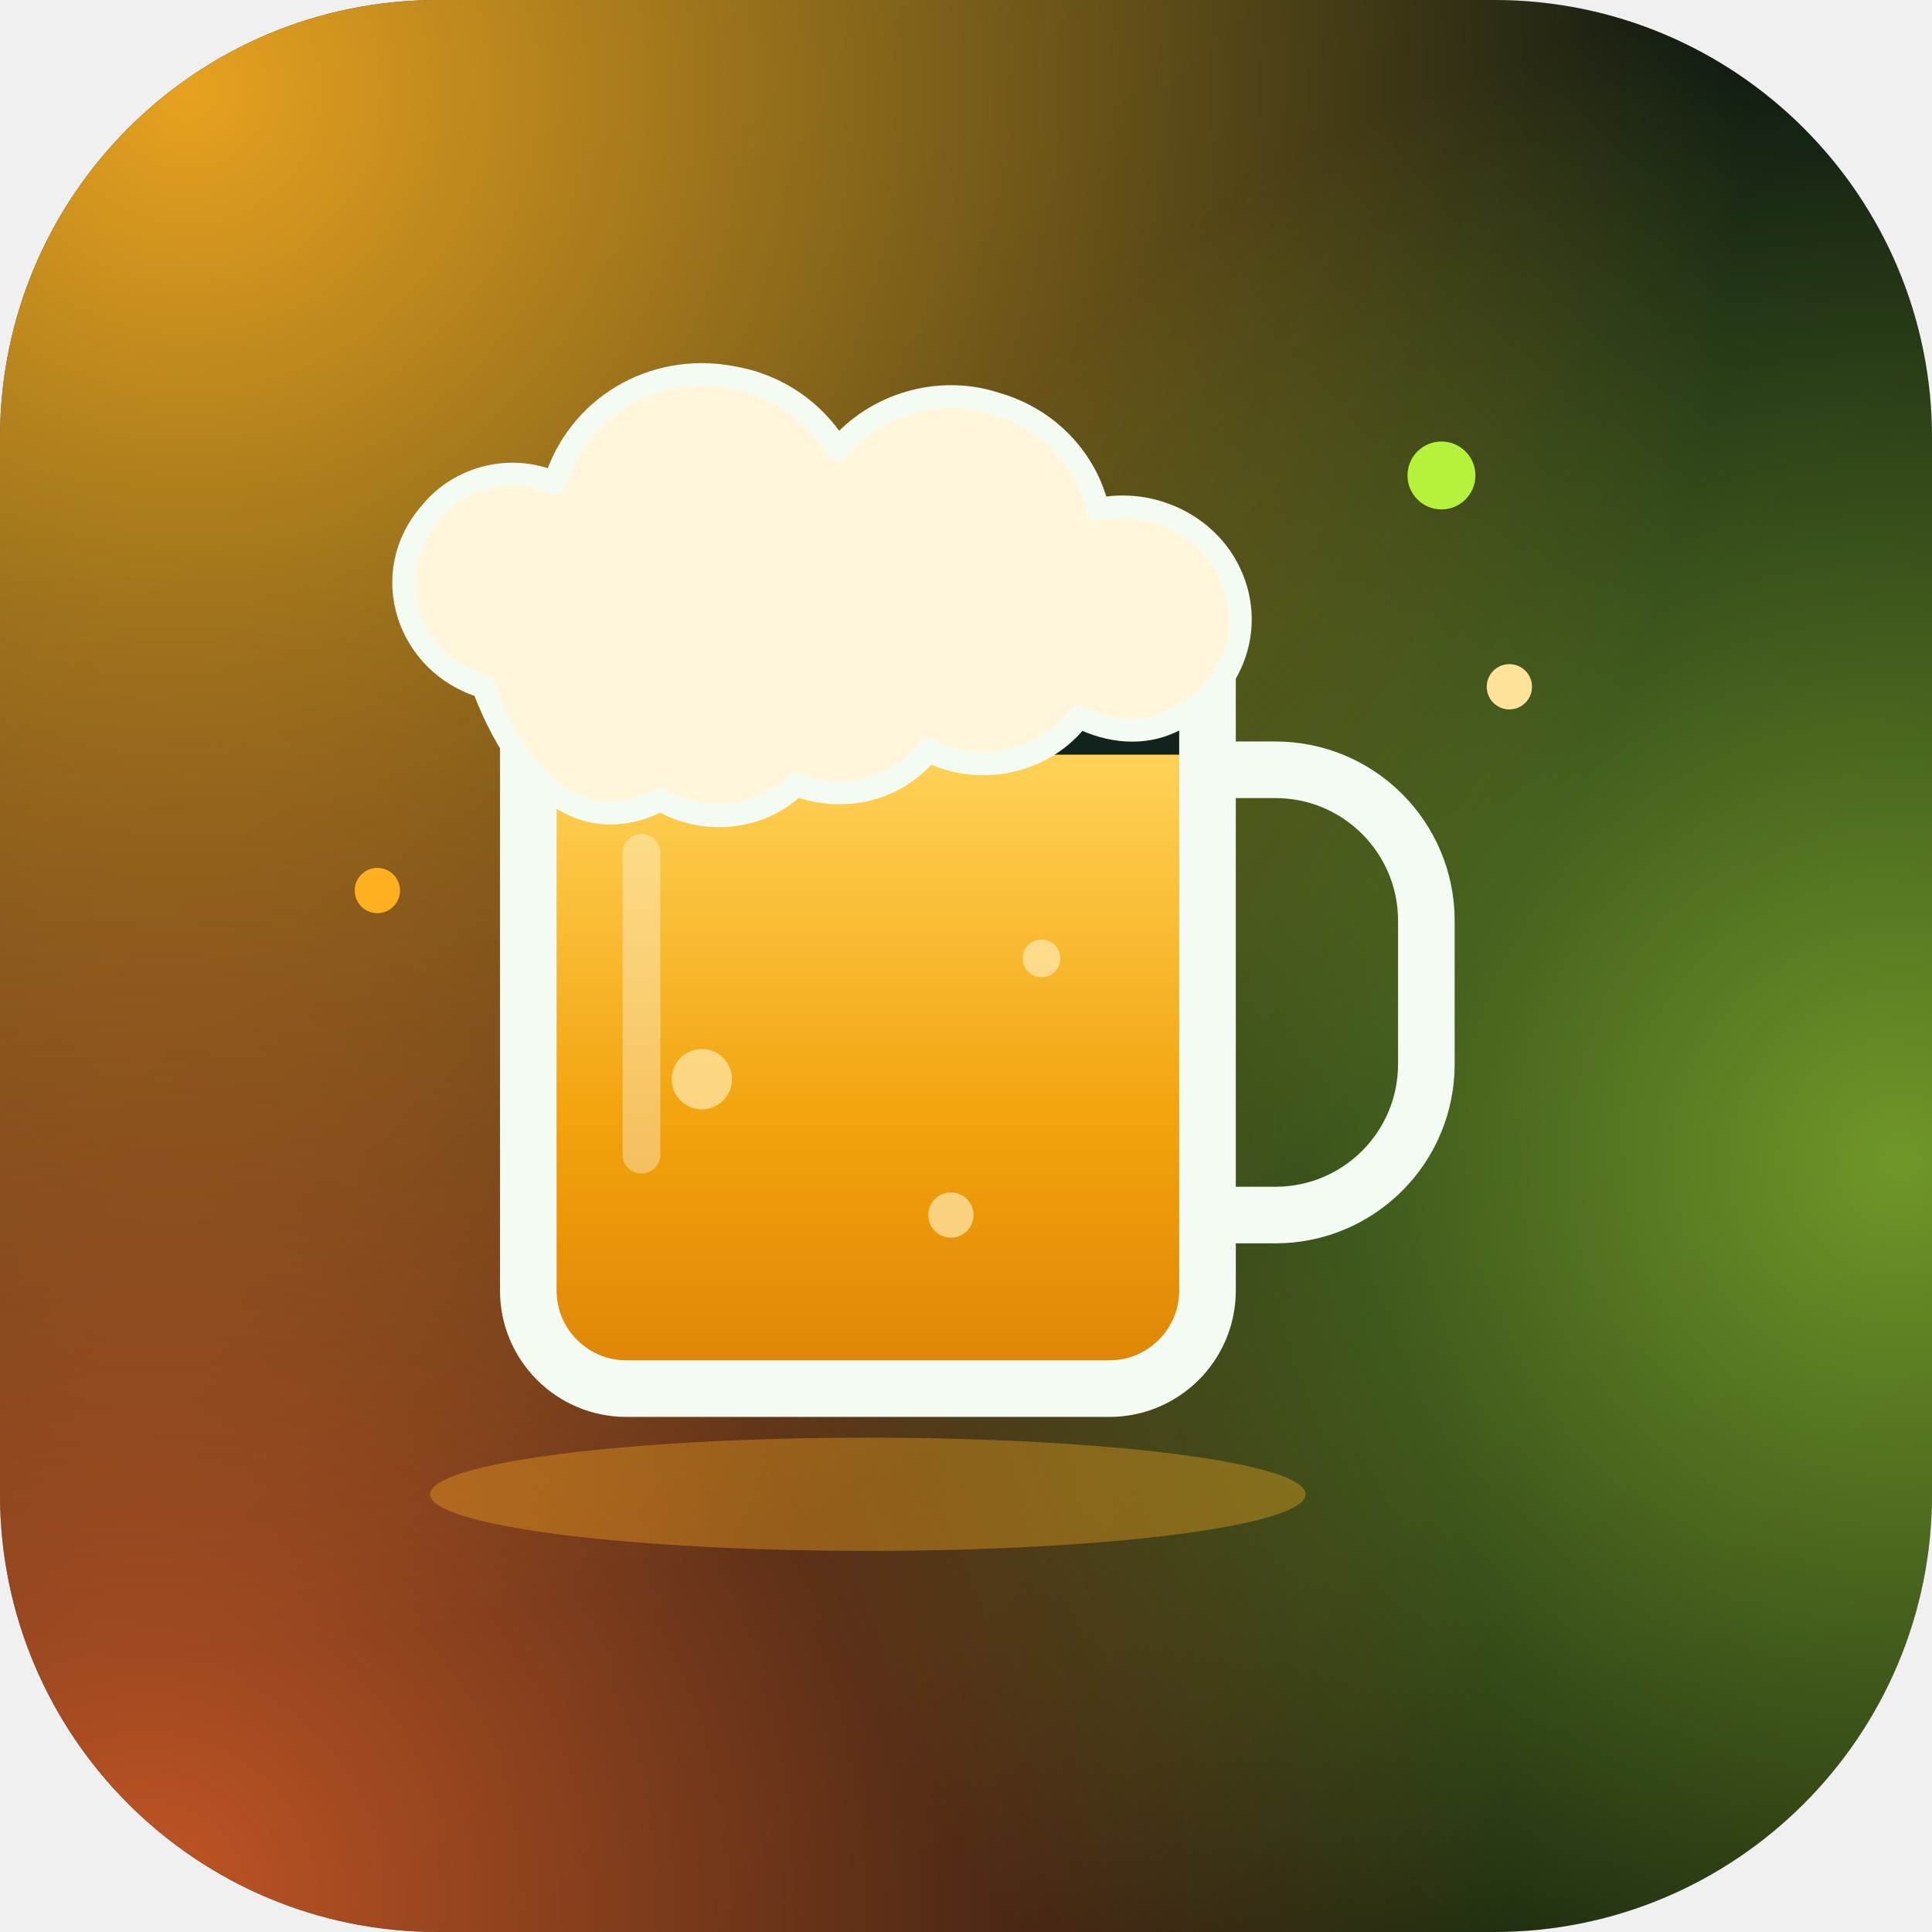
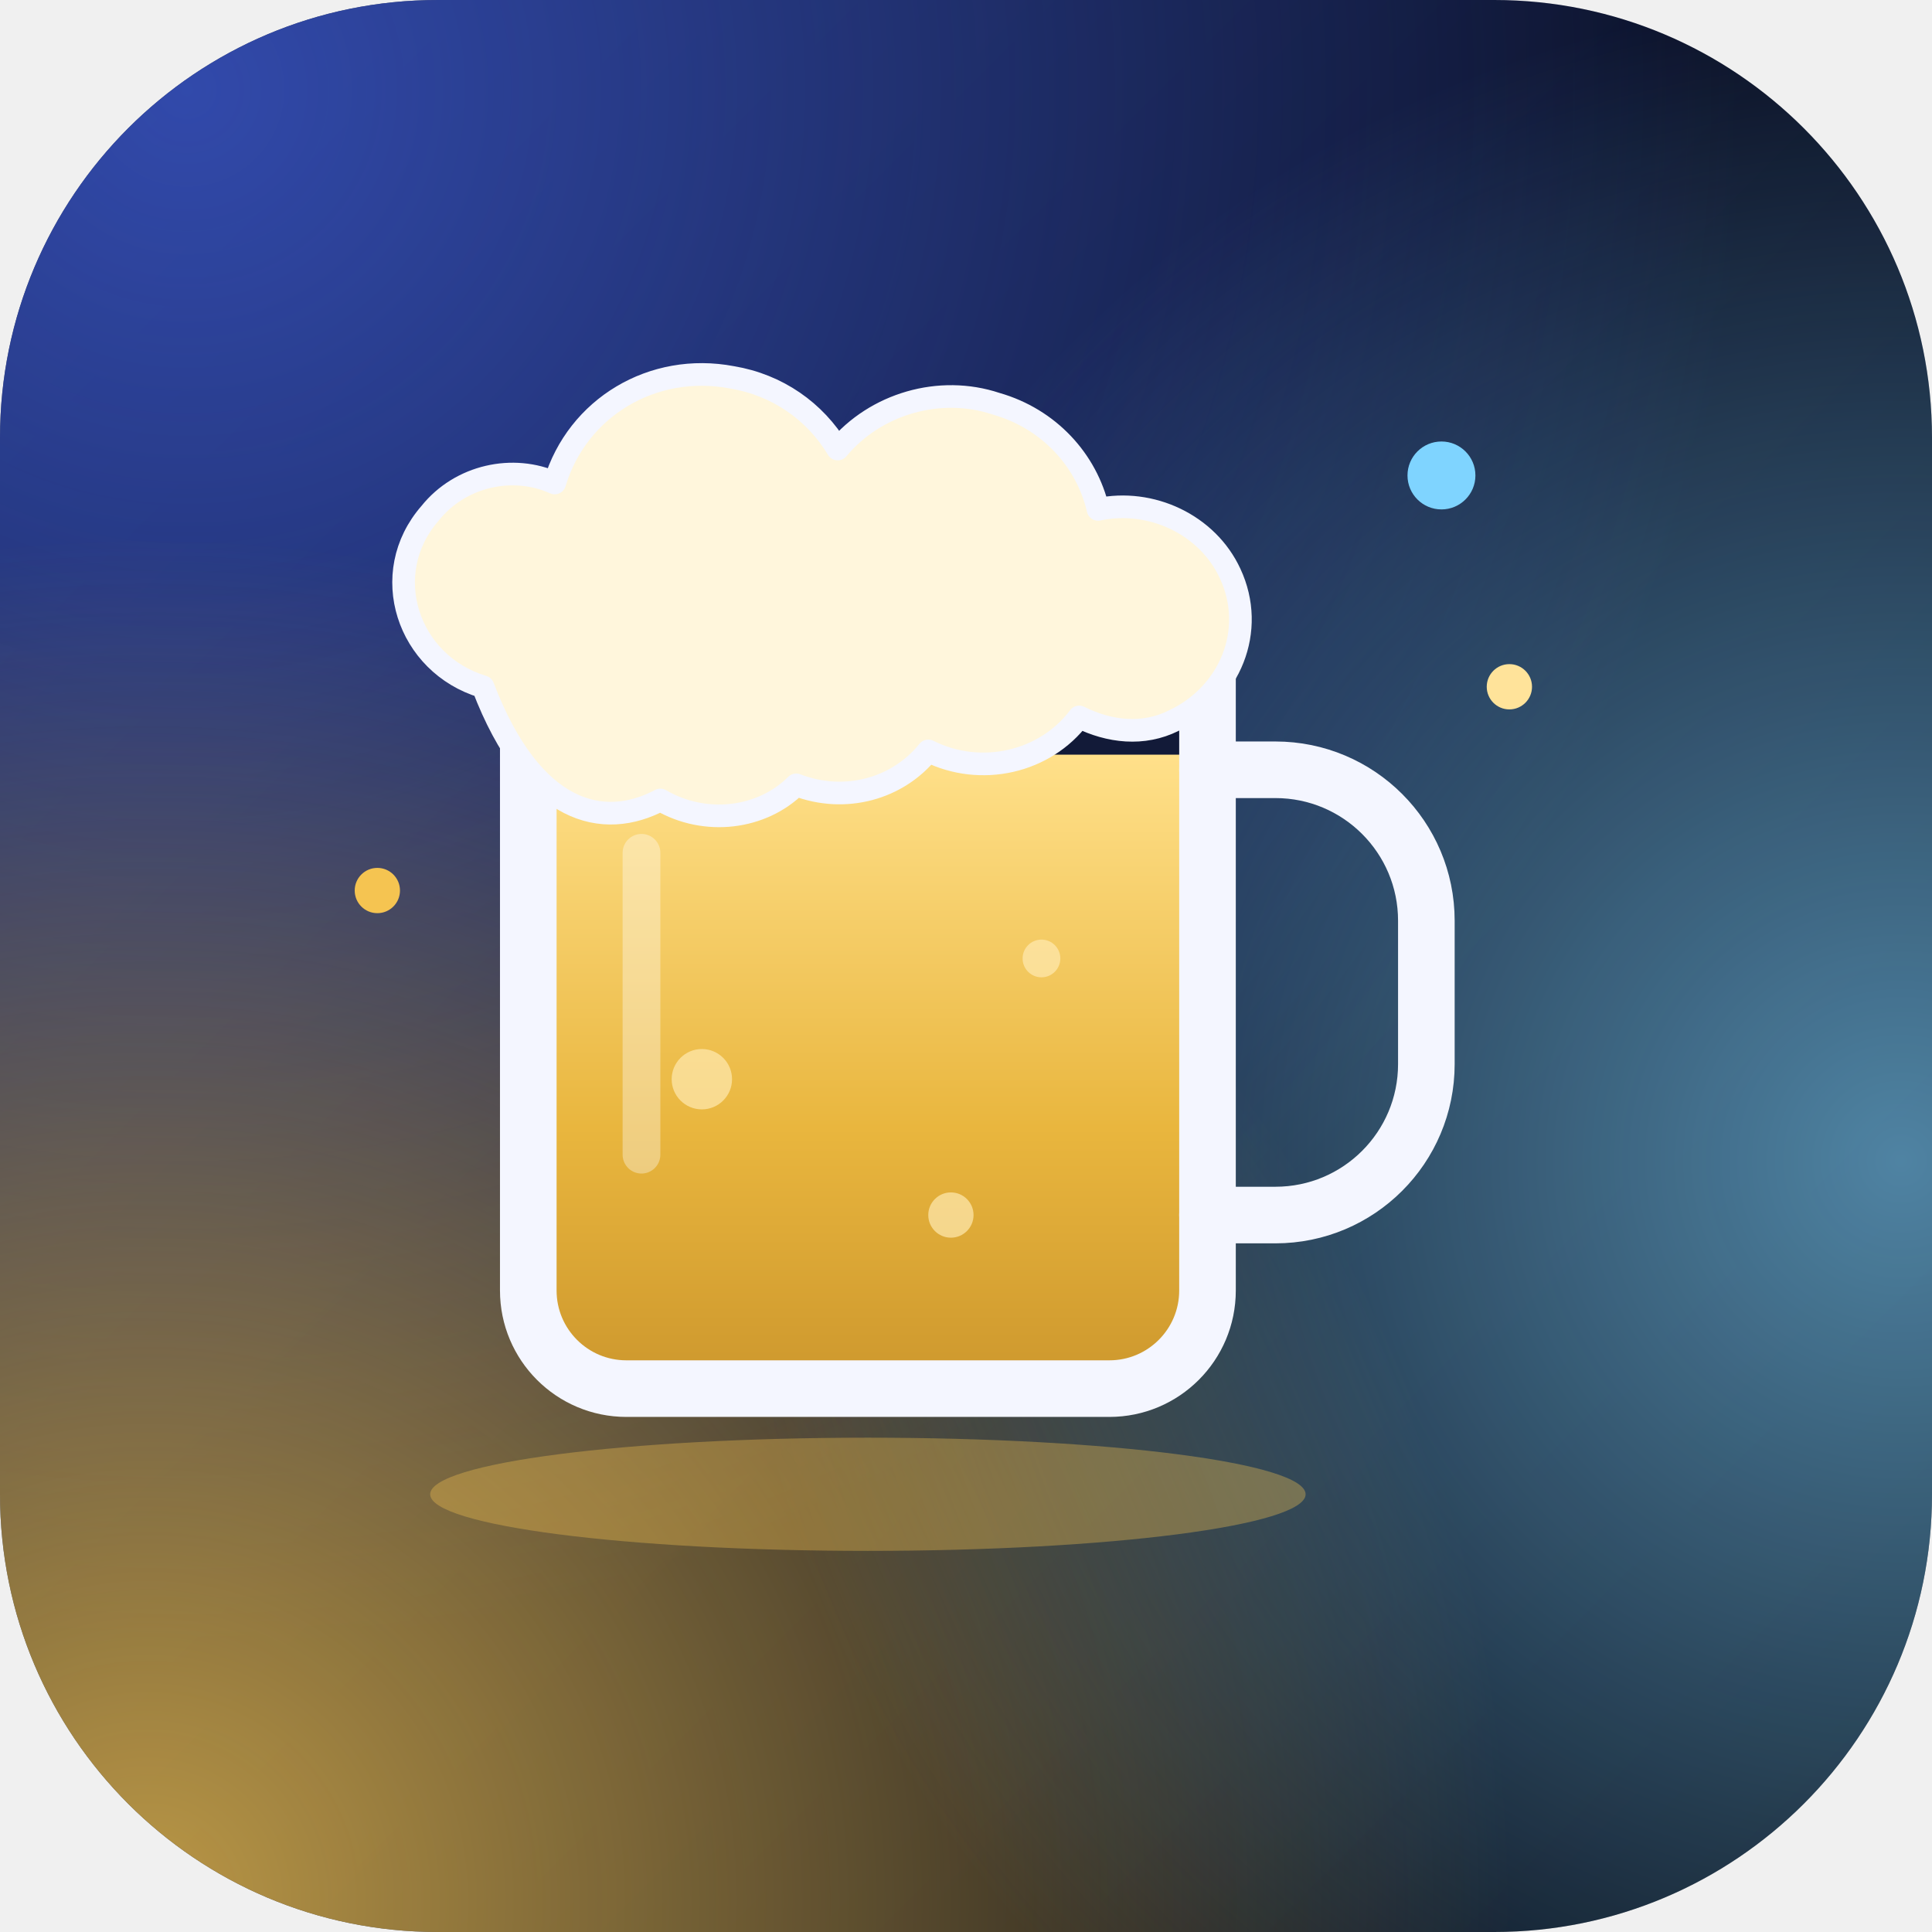
<svg xmlns="http://www.w3.org/2000/svg" viewBox="0 0 512 512">
  <defs>
    <clipPath id="rr">
      <rect width="512" height="512" rx="116" />
    </clipPath>
    <linearGradient id="base" x1="0" y1="0" x2="1" y2="1">
-       <stop offset="0" stop-color="#0F2019" />
-       <stop offset="1" stop-color="#040907" />
+       <stop offset="0" stop-color="#111A3A" />
+       <stop offset="1" stop-color="#04060F" />
    </linearGradient>
    <radialGradient id="a" cx=".1" cy=".05" r=".8">
-       <stop offset="0" stop-color="#FFB020" stop-opacity=".9" />
-       <stop offset="1" stop-color="#FFB020" stop-opacity="0" />
+       <stop offset="0" stop-color="#3A56C8" stop-opacity=".8" />
+       <stop offset="1" stop-color="#3A56C8" stop-opacity="0" />
    </radialGradient>
    <radialGradient id="o" cx=".08" cy=".98" r=".7">
-       <stop offset="0" stop-color="#FF6A2B" stop-opacity=".75" />
-       <stop offset="1" stop-color="#FF6A2B" stop-opacity="0" />
+       <stop offset="0" stop-color="#F5C451" stop-opacity=".75" />
+       <stop offset="1" stop-color="#F5C451" stop-opacity="0" />
    </radialGradient>
    <radialGradient id="l" cx=".98" cy=".6" r=".6">
-       <stop offset="0" stop-color="#B6F23C" stop-opacity=".6" />
-       <stop offset="1" stop-color="#B6F23C" stop-opacity="0" />
+       <stop offset="0" stop-color="#7FD4FF" stop-opacity=".6" />
+       <stop offset="1" stop-color="#7FD4FF" stop-opacity="0" />
    </radialGradient>
    <linearGradient id="liq" x1="0" y1="0" x2="0" y2="1">
-       <stop offset="0" stop-color="#FFD257" />
-       <stop offset=".55" stop-color="#F2A20C" />
-       <stop offset="1" stop-color="#D97F06" />
+       <stop offset="0" stop-color="#FFE08A" />
+       <stop offset=".55" stop-color="#E9B63E" />
+       <stop offset="1" stop-color="#C8922A" />
    </linearGradient>
    <clipPath id="mug">
      <path d="M150 176H330V356A26 26 0 0 1 304 382H176A26 26 0 0 1 150 356Z" />
    </clipPath>
  </defs>
  <g clip-path="url(#rr)">
    <rect width="512" height="512" fill="url(#base)" />
    <rect width="512" height="512" fill="url(#a)" />
    <rect width="512" height="512" fill="url(#o)" />
    <rect width="512" height="512" fill="url(#l)" />
  </g>
  <g transform="translate(256 256) scale(1) translate(-256 -256) translate(-10 -14)">
-     <ellipse cx="240" cy="410" rx="116" ry="15" fill="#FFB020" opacity=".35" />
-     <path d="M150 176H330V356A26 26 0 0 1 304 382H176A26 26 0 0 1 150 356Z" fill="#12231C" />
+     <ellipse cx="240" cy="410" rx="116" ry="15" fill="#F5C451" opacity=".35" />
+     <path d="M150 176H330V356A26 26 0 0 1 304 382H176A26 26 0 0 1 150 356Z" fill="#121A38" />
    <g clip-path="url(#mug)">
      <rect x="140" y="214" width="200" height="180" fill="url(#liq)" />
      <circle cx="196" cy="300" r="8" fill="#FFE9B0" opacity=".7" />
      <circle cx="262" cy="336" r="6" fill="#FFE9B0" opacity=".7" />
      <circle cx="286" cy="268" r="5" fill="#FFE9B0" opacity=".7" />
    </g>
-     <path d="M330 218h18a40 40 0 0 1 40 40v38a40 40 0 0 1-40 40h-18" fill="none" stroke="#F3FBF2" stroke-width="15" stroke-linecap="round" stroke-linejoin="round" />
-     <path d="M150 176H330V356A26 26 0 0 1 304 382H176A26 26 0 0 1 150 356Z" fill="none" stroke="#F3FBF2" stroke-width="15" stroke-linejoin="round" />
-     <path d="M138 196c-20-6-28-30-14-46 8-10 22-13 33-8 6-20 26-32 47-28 12 2 22 9 28 19 10-12 27-17 42-12 14 4 24 15 27 28 14-3 29 4 35 17 7 15 0 32-15 39-8 4-17 3-25-1-9 12-26 16-40 9-8 10-22 14-35 9-9 9-24 11-36 4-15 8-34 4-47-30Z" fill="#FFF6DC" stroke="#F3FBF2" stroke-width="6" stroke-linejoin="round" />
+     <path d="M330 218h18a40 40 0 0 1 40 40v38a40 40 0 0 1-40 40h-18" fill="none" stroke="#F4F6FF" stroke-width="15" stroke-linecap="round" stroke-linejoin="round" />
+     <path d="M150 176H330V356A26 26 0 0 1 304 382H176A26 26 0 0 1 150 356Z" fill="none" stroke="#F4F6FF" stroke-width="15" stroke-linejoin="round" />
+     <path d="M138 196c-20-6-28-30-14-46 8-10 22-13 33-8 6-20 26-32 47-28 12 2 22 9 28 19 10-12 27-17 42-12 14 4 24 15 27 28 14-3 29 4 35 17 7 15 0 32-15 39-8 4-17 3-25-1-9 12-26 16-40 9-8 10-22 14-35 9-9 9-24 11-36 4-15 8-34 4-47-30Z" fill="#FFF6DC" stroke="#F4F6FF" stroke-width="6" stroke-linejoin="round" />
    <path d="M180 240V320" stroke="#fff" stroke-width="10" stroke-linecap="round" opacity=".35" />
-     <circle cx="392" cy="140" r="9" fill="#B6F23C" />
-     <circle cx="110" cy="250" r="6" fill="#FFB020" />
+     <circle cx="392" cy="140" r="9" fill="#7FD4FF" />
+     <circle cx="110" cy="250" r="6" fill="#F5C451" />
    <circle cx="410" cy="196" r="6" fill="#FFE39A" />
  </g>
</svg>
